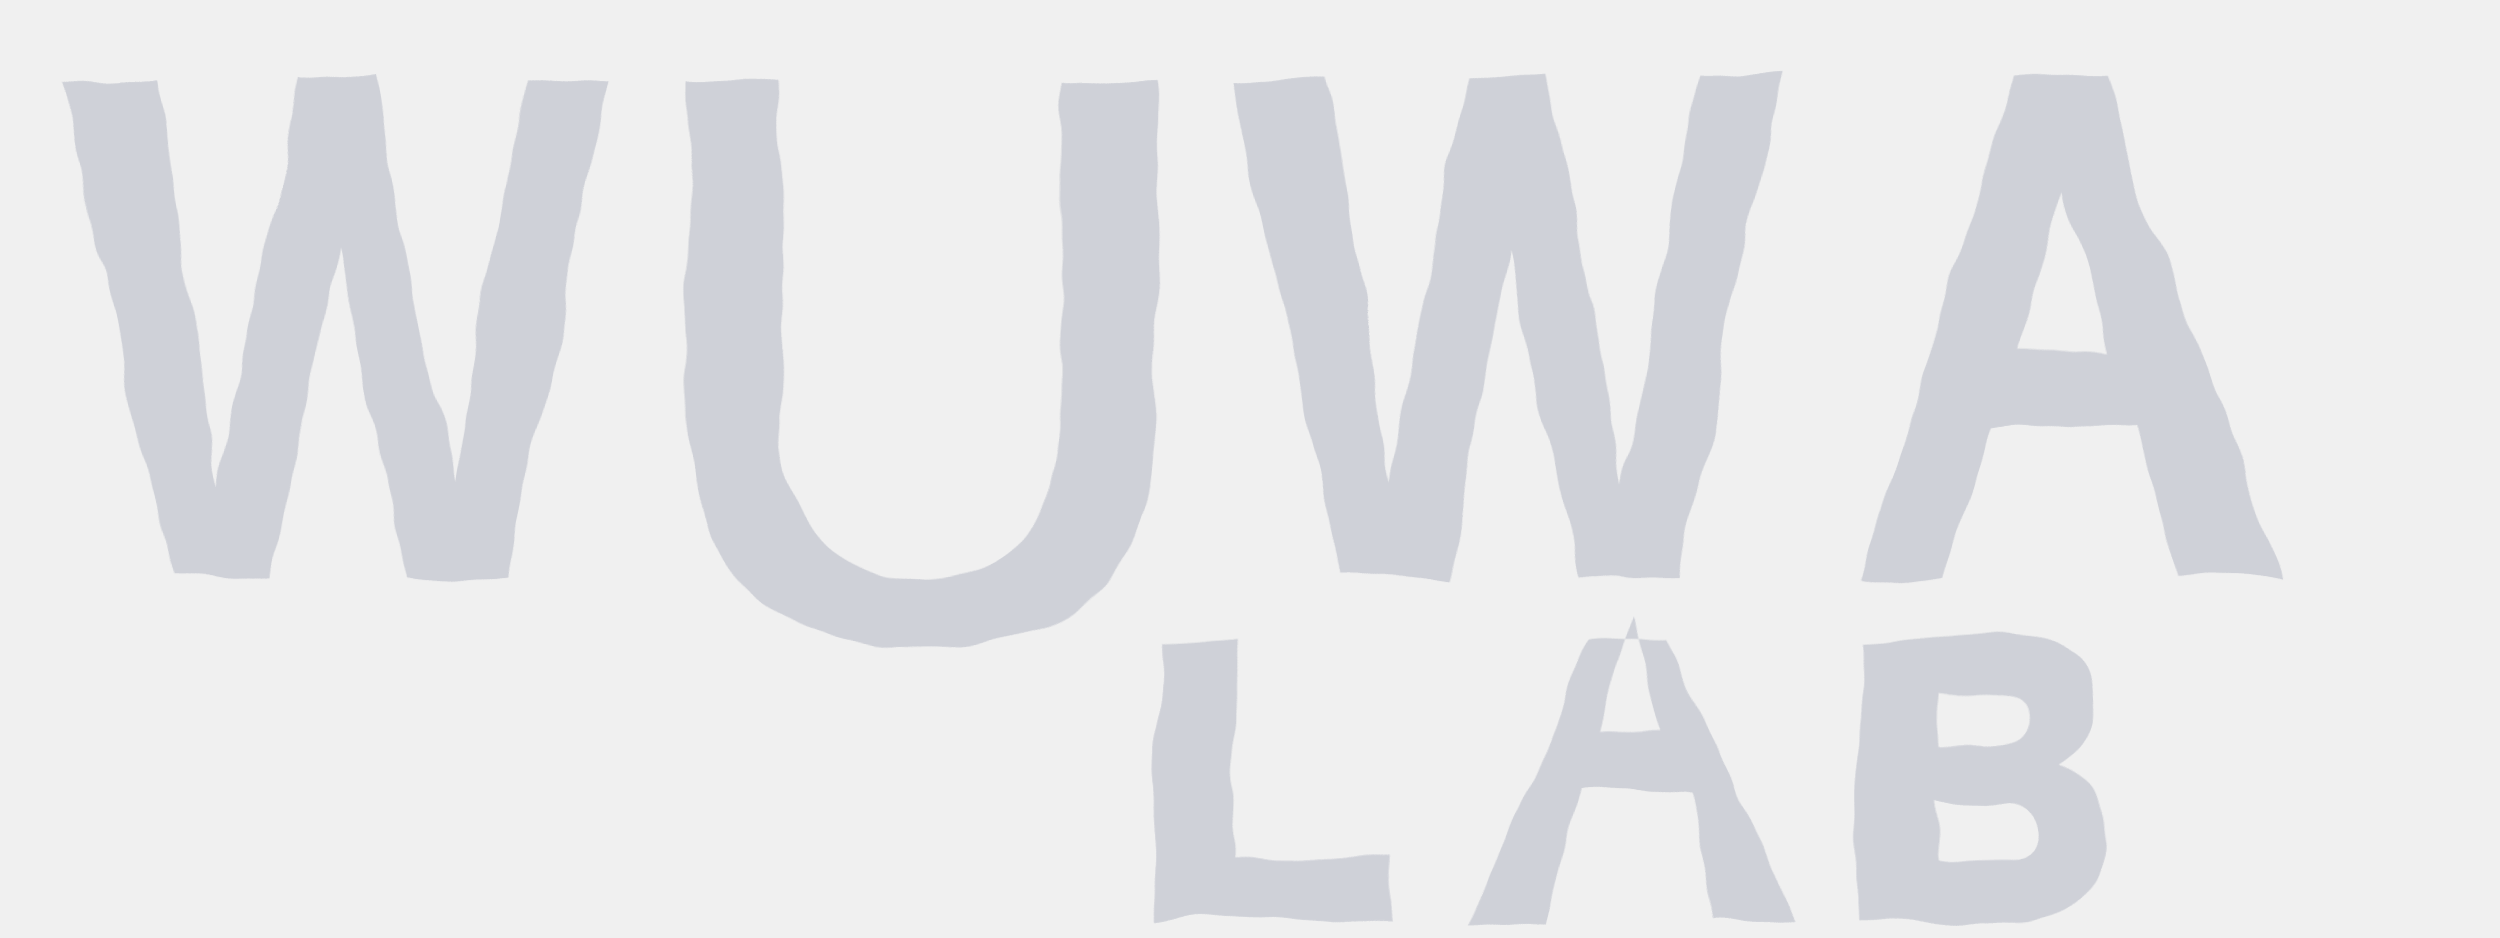
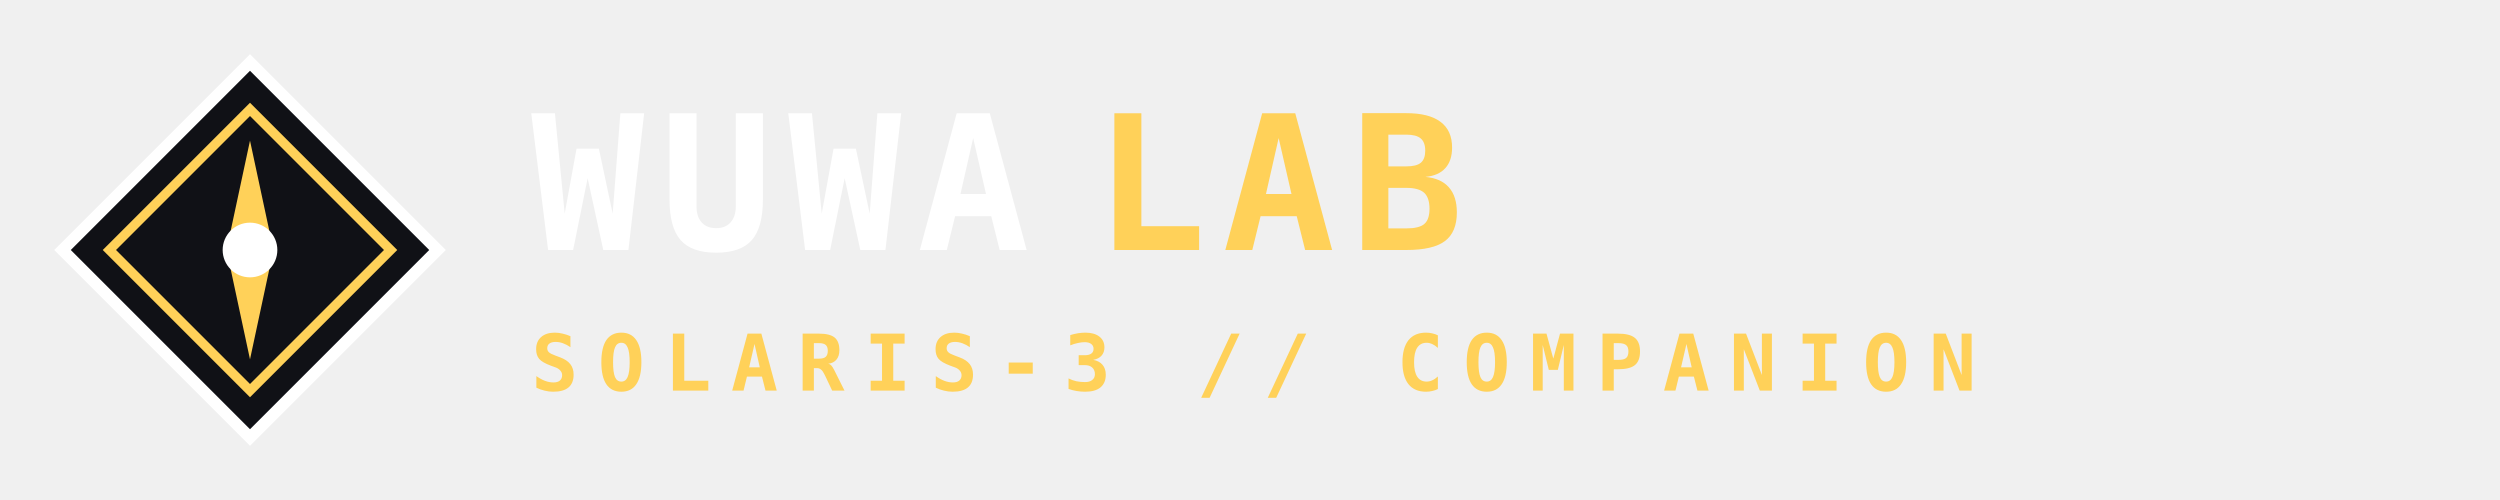
- <svg xmlns="http://www.w3.org/2000/svg" viewBox="0 0 320 120" width="320" height="120">
-   <defs>
-     <filter id="dither-distress" x="-10%" y="-10%" width="120%" height="120%">
-       <feTurbulence type="fractalNoise" baseFrequency="0.065" numOctaves="3" result="noise" />
-       <feDisplacementMap in="SourceGraphic" in2="noise" scale="3" xChannelSelector="R" yChannelSelector="G" />
-     </filter>
-   </defs>
-   <g filter="url(#dither-distress)" fill="#cfd1d8">
-     <path d="M 8 10 L 20 10 L 28 62 L 38 10 L 48 10 L 58 62 L 67 10 L 78 10 L 65 74 L 52 74 L 43 32 L 35 74 L 22 74 Z" />
-     <path d="M 88 10 L 100 10 L 100 54 Q 100 74 118 74 Q 136 74 136 54 L 136 10 L 148 10 L 148 54 Q 148 83 118 83 Q 88 83 88 54 Z" />
-     <path d="M 158 10 L 170 10 L 178 62 L 188 10 L 198 10 L 208 62 L 217 10 L 228 10 L 215 74 L 202 74 L 193 32 L 185 74 L 172 74 Z" />
-     <path d="M 238 74 L 249 74 L 255 54 L 273 54 L 279 74 L 292 74 L 269 10 L 258 10 Z M 258 45 L 264 24 L 270 45 Z" />
-     <path d="M 148 82 L 158 82 L 158 110 L 178 110 L 178 118 L 148 118 Z" />
-     <path d="M 188 118 L 198 118 L 202 101 L 216 101 L 220 118 L 230 118 L 213 82 L 204 82 Z M 205 94 L 209 79 L 213 94 Z" />
-     <path d="M 238 82 L 256 82 Q 268 82 268 91 Q 268 95 264 97 Q 270 99 270 107 Q 270 118 256 118 L 238 118 Z M 248 89 L 248 95 L 256 95 Q 260 95 260 92 Q 260 89 256 89 Z M 248 102 L 248 110 L 257 110 Q 261 110 261 106 Q 261 102 257 102 Z" />
+ <svg xmlns="http://www.w3.org/2000/svg" viewBox="0 0 320 64" width="320" height="64">
+   <g transform="translate(6, 6)">
+     <polygon points="26,2 50,26 26,50 2,26" fill="#101116" stroke="#ffffff" stroke-width="1.5" />
+     <polygon points="26,8 44,26 26,44 8,26" fill="none" stroke="#ffd159" stroke-width="1.2" />
+     <polygon points="26,12 29,26 26,32 23,26" fill="#ffd159" />
+     <polygon points="26,40 29,26 26,20 23,26" fill="#ffd159" />
+     <circle cx="26" cy="26" r="3.5" fill="#ffffff" />
  </g>
+   <text x="68" y="32" font-family="'Space Mono', monospace" font-size="24" font-weight="700" letter-spacing="2" fill="#ffffff">WUWA</text>
+   <text x="140" y="32" font-family="'Space Mono', monospace" font-size="24" font-weight="700" letter-spacing="2" fill="#ffd159">LAB</text>
+   <text x="68" y="50" font-family="'Space Mono', monospace" font-size="10" font-weight="700" letter-spacing="2.5" fill="#ffd159">SOLARIS-3 // COMPANION</text>
</svg>
